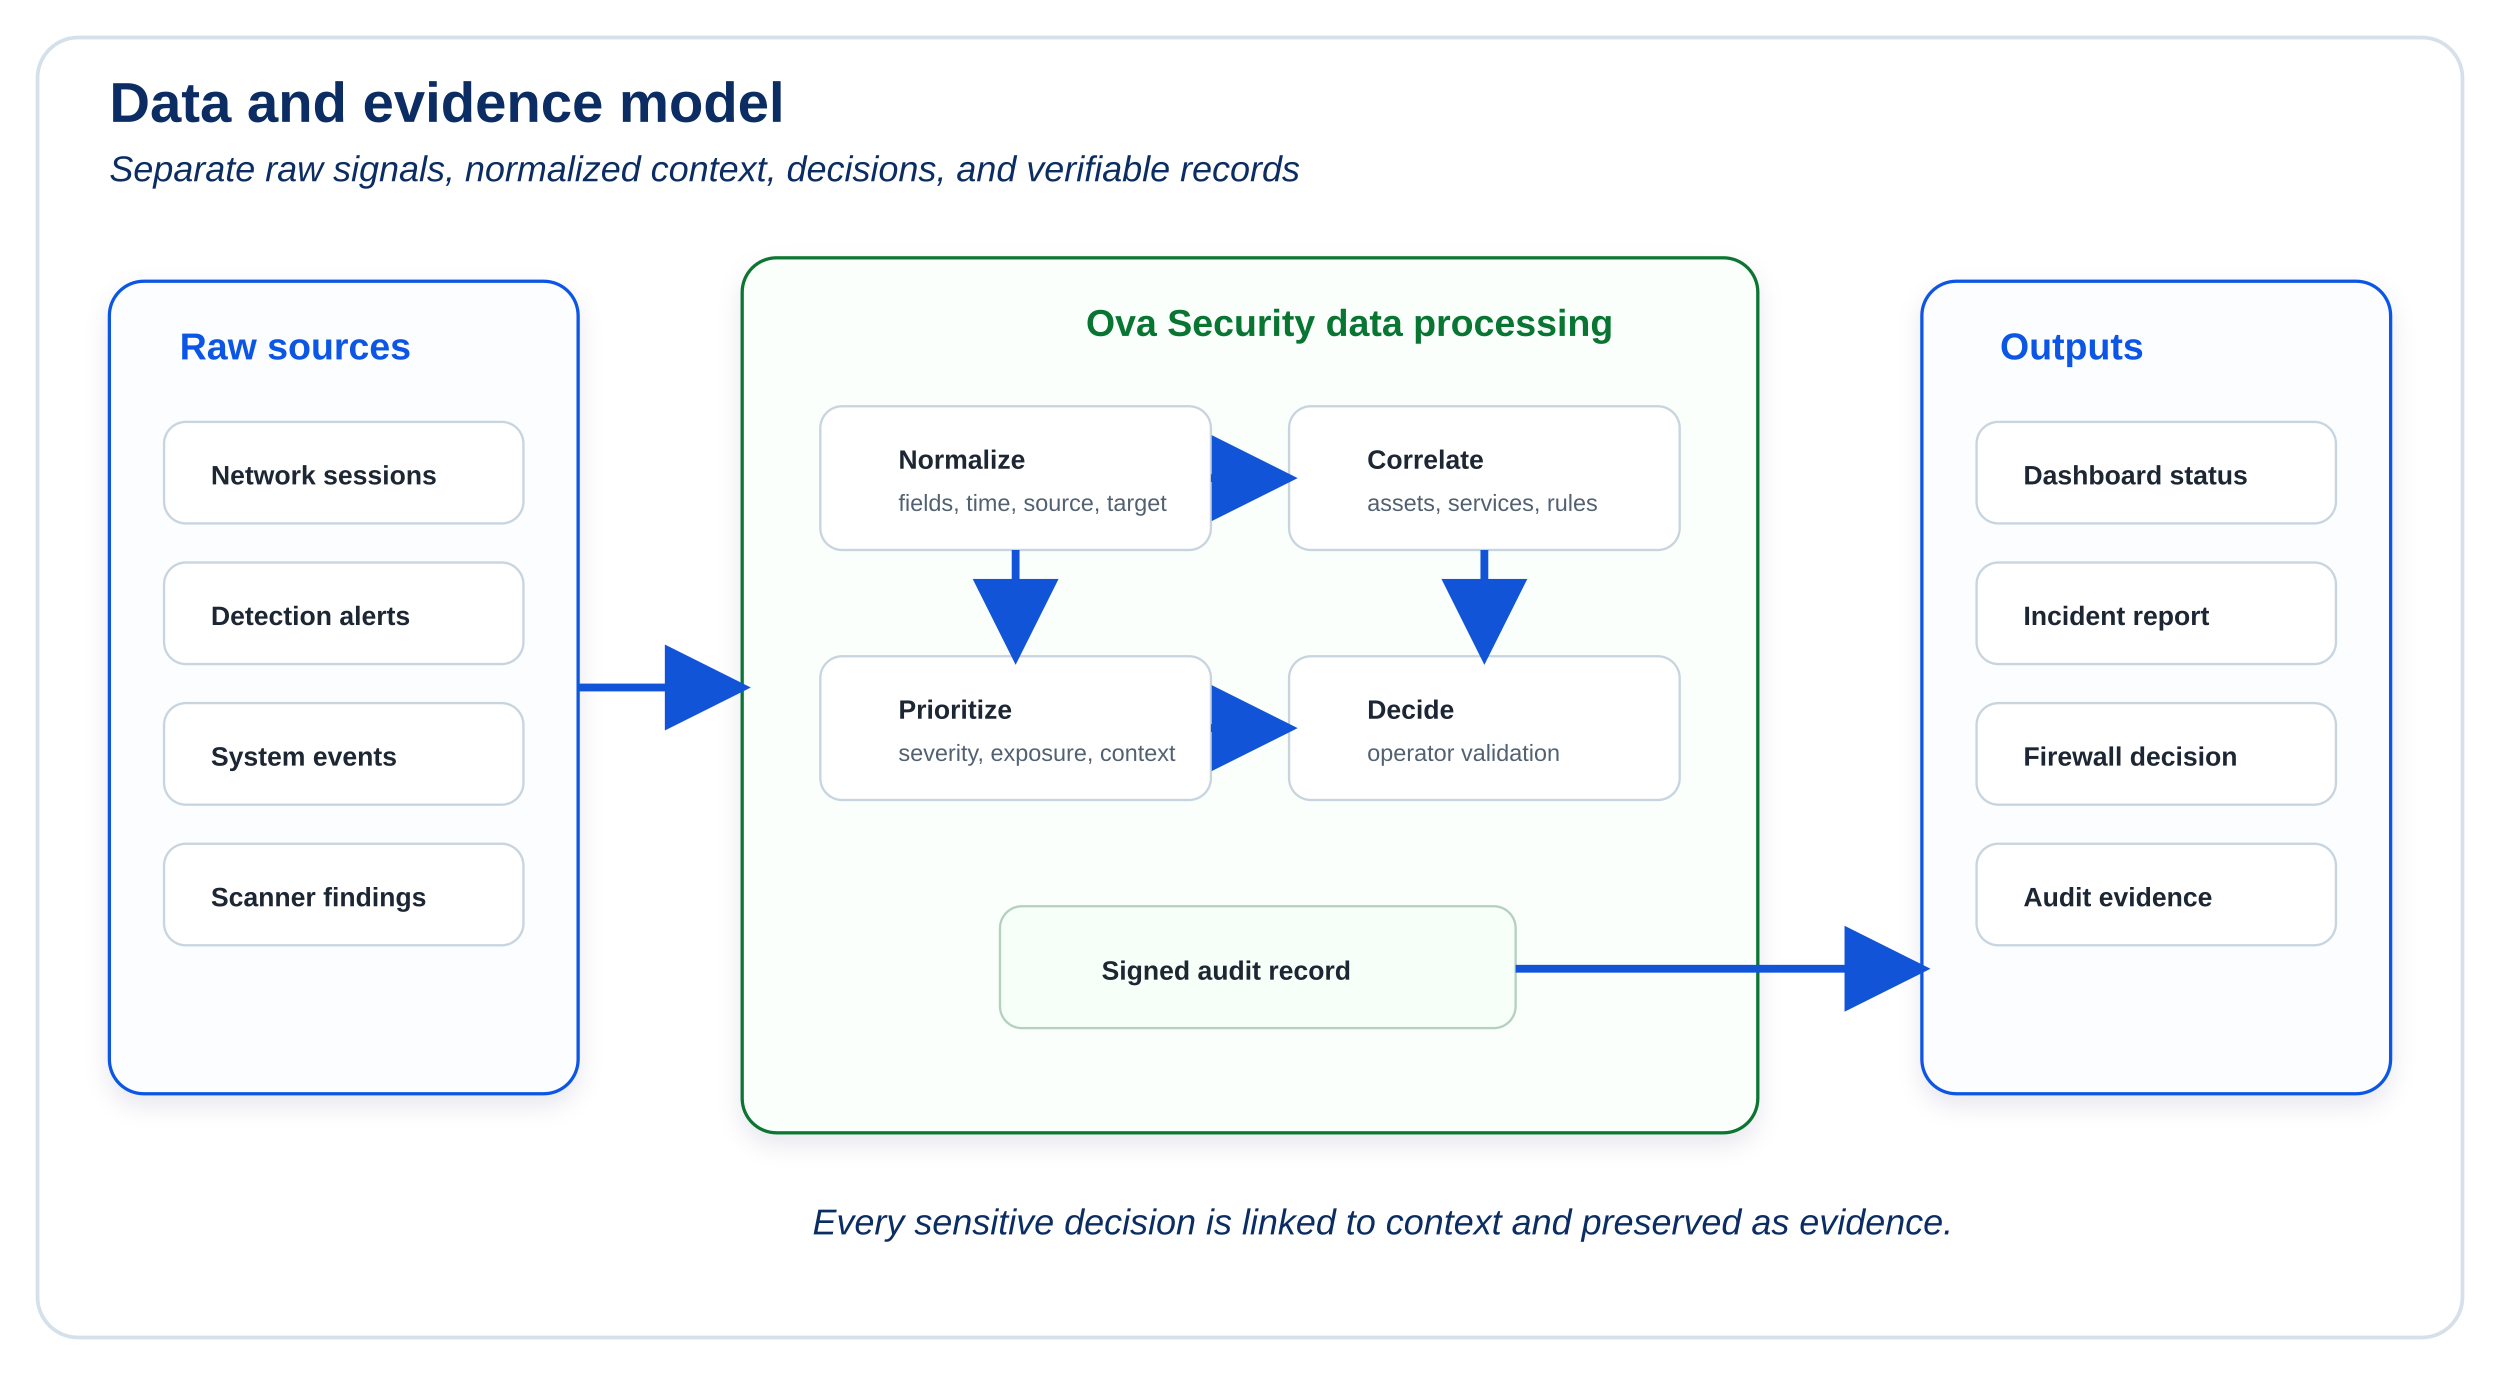
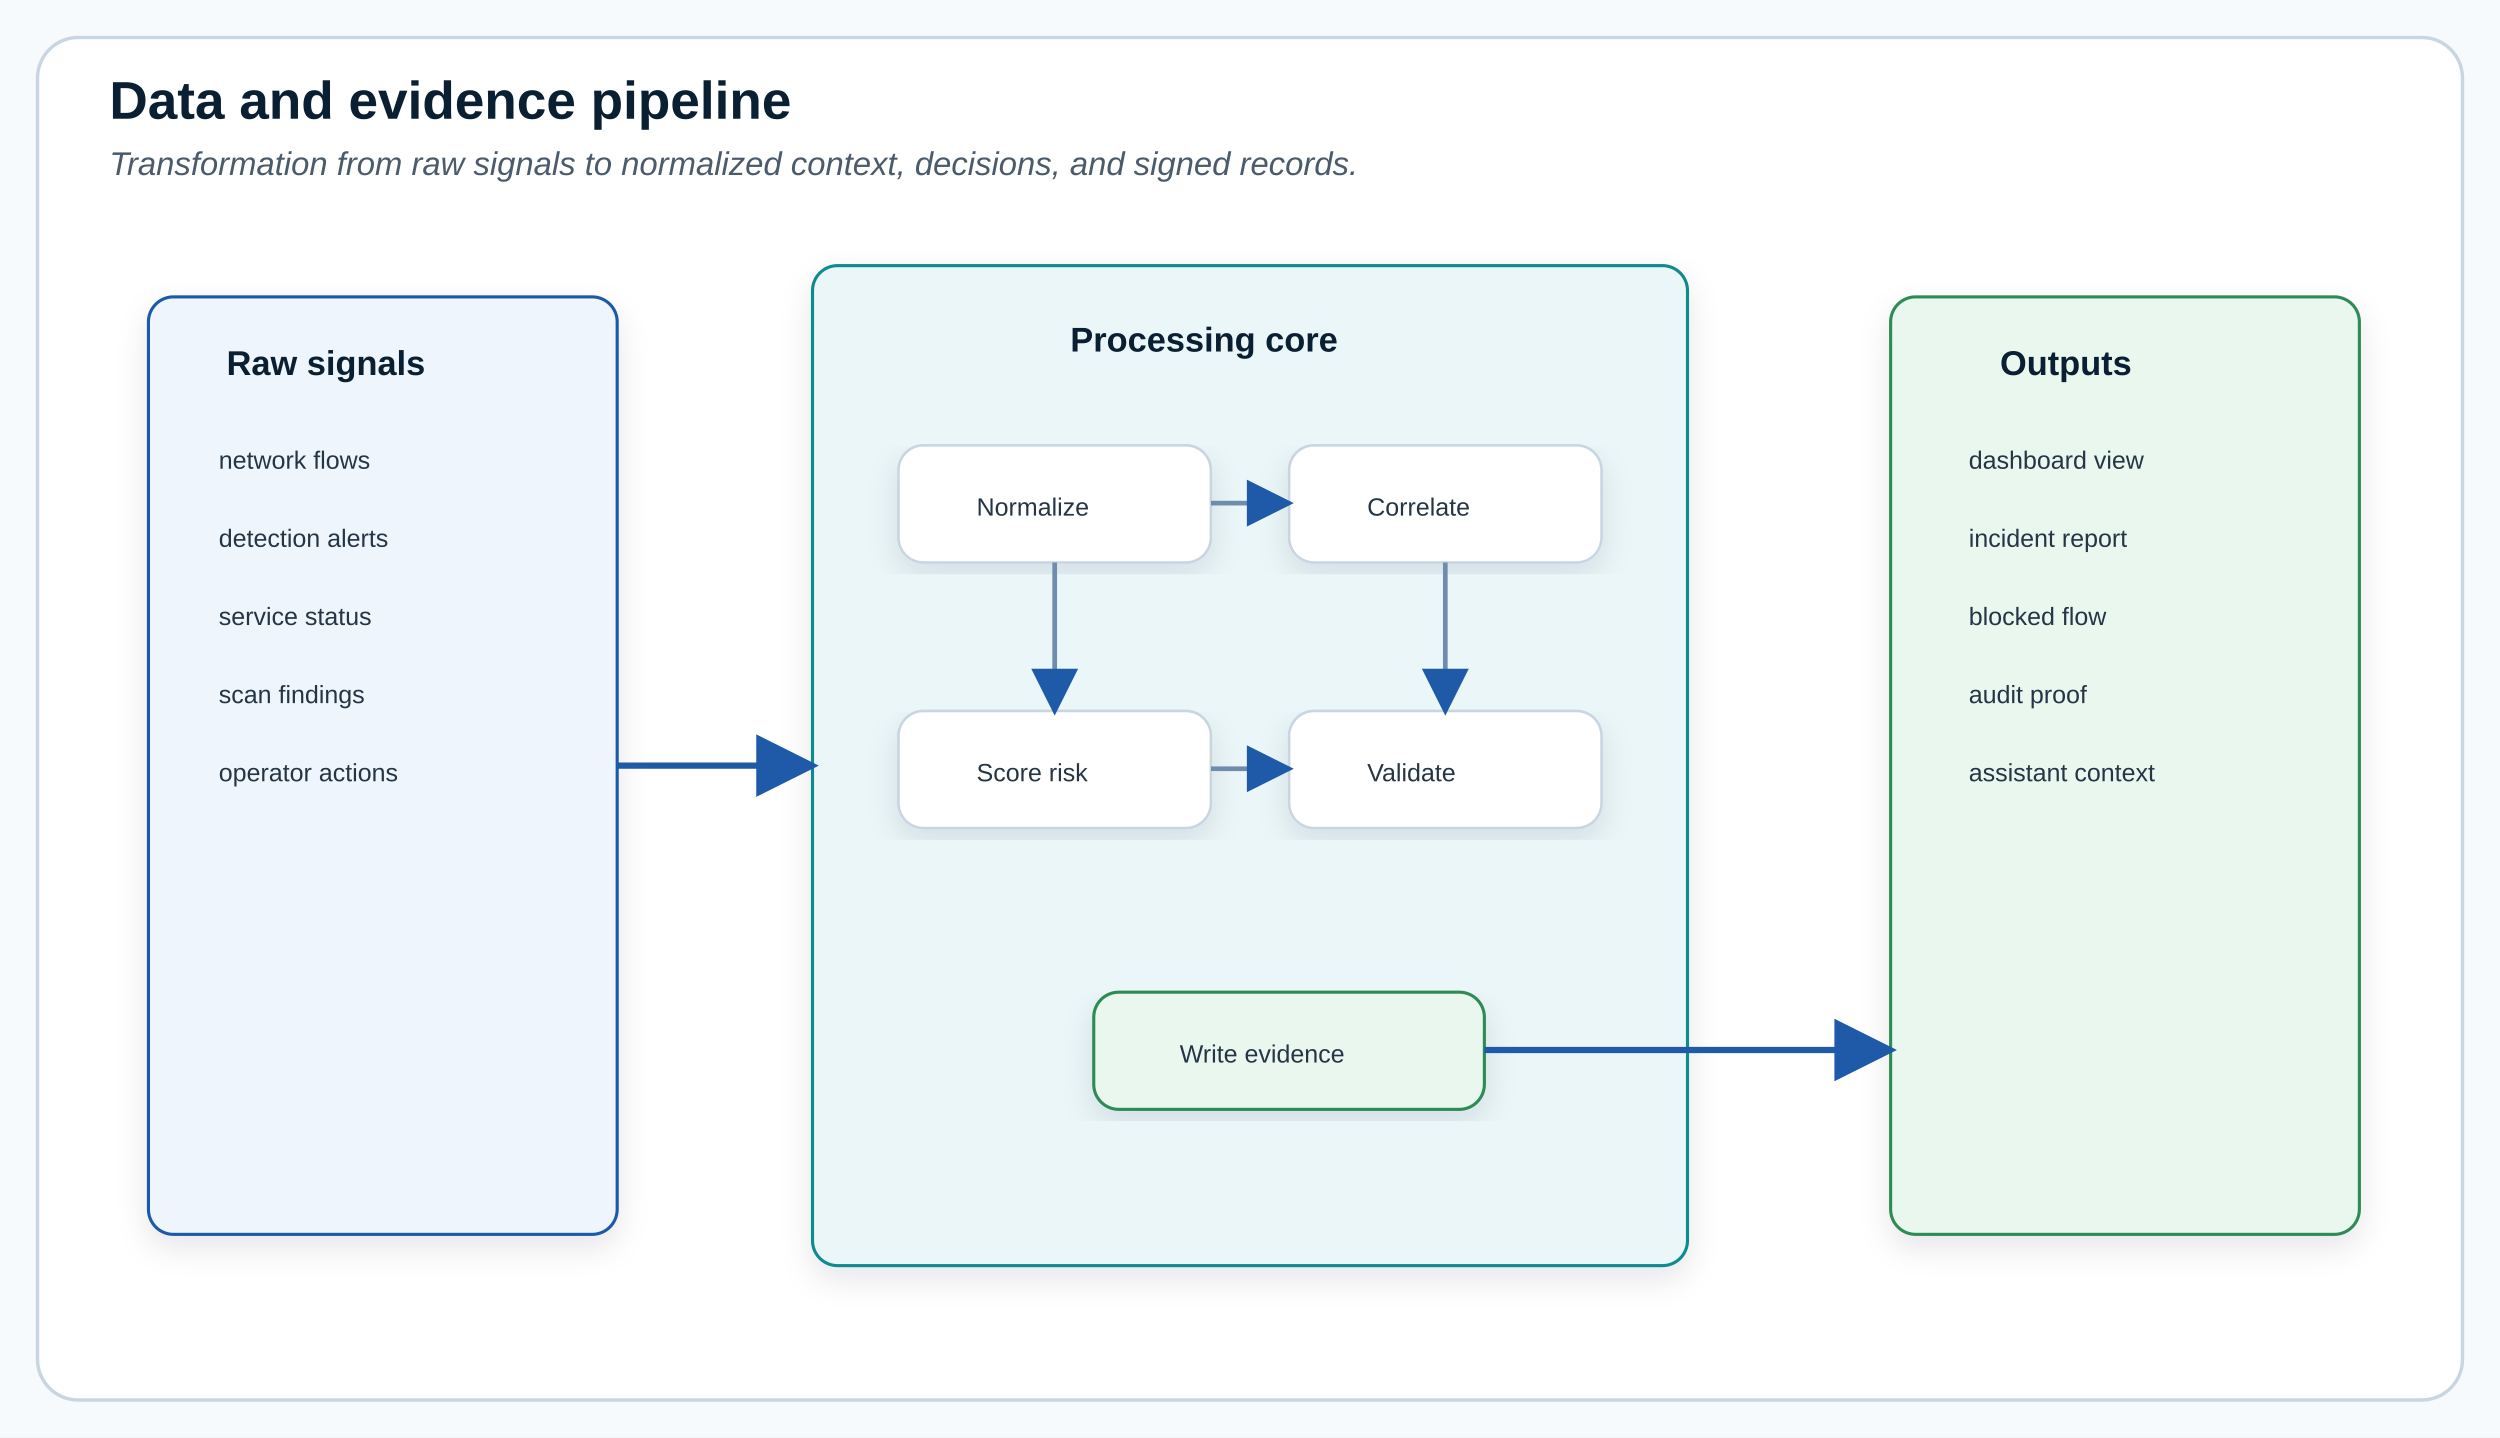
- <svg xmlns="http://www.w3.org/2000/svg" width="1600" height="880" viewBox="0 0 1600 880" role="img" aria-labelledby="title desc">
+ <svg xmlns="http://www.w3.org/2000/svg" width="1600" height="920" viewBox="0 0 1600 920" role="img" aria-labelledby="title desc">
  <defs>
-     <marker id="a" viewBox="0 0 10 10" refX="9" refY="5" markerWidth="11" markerHeight="11" orient="auto">
-       <path d="M0 0 10 5 0 10z" fill="#1254d8" />
+     <marker id="arrow" viewBox="0 0 10 10" refX="9" refY="5" markerWidth="10" markerHeight="10" orient="auto">
+       <path d="M0 0 10 5 0 10z" fill="#1E5AA8" />
    </marker>
-     <filter id="s">
-       <feDropShadow dx="0" dy="7" stdDeviation="8" flood-color="#0a2a52" flood-opacity=".09" />
+     <filter id="shadow" x="-10%" y="-10%" width="120%" height="120%">
+       <feDropShadow dx="0" dy="8" stdDeviation="10" flood-color="#0B1F33" flood-opacity=".10" />
    </filter>
-     <style>.bg{fill:#fff}.frame{fill:none;stroke:#d6e0ea;stroke-width:2.4;rx:26}.title{font:800 36px Arial;fill:#0b2d63}.sub{font:italic 23px Arial;fill:#0b2d63}.panel{fill:#fbfdff;stroke:#0b56e5;stroke-width:2.1;rx:22;filter:url(#s)}.panelG{fill:#fbfffc;stroke:#087532;stroke-width:2.1;rx:22;filter:url(#s)}.box{fill:#fff;stroke:#c8d5df;stroke-width:1.5;rx:14}.boxG{fill:#f7fff9;stroke:#b4d1be;stroke-width:1.5;rx:14}.hB{font:800 24px Arial;fill:#0b56e5}.hG{font:800 24px Arial;fill:#087532}.txt{font:600 17px Arial;fill:#1d2633}.small{font:500 15px Arial;fill:#526171}.arrow{stroke:#1254d8;stroke-width:5;fill:none;marker-end:url(#a)}</style>
+     <style>.bg{fill:#F7FAFC}.frame{fill:#FFFFFF;stroke:#C9D6E2;stroke-width:2.2;rx:26}.box{fill:#FFFFFF;stroke:#C9D6E2;stroke-width:1.7;rx:16;filter:url(#shadow)}.boxBlue{fill:#EEF5FC;stroke:#1E5AA8;stroke-width:2;rx:16;filter:url(#shadow)}.boxTeal{fill:#EAF6F8;stroke:#0F8B8D;stroke-width:2;rx:16;filter:url(#shadow)}.boxGreen{fill:#EAF7EF;stroke:#2E8B57;stroke-width:2;rx:16;filter:url(#shadow)}.boxViolet{fill:#F1F0FA;stroke:#6C5BA7;stroke-width:2;rx:16;filter:url(#shadow)}.boxAmber{fill:#F7F1E3;stroke:#A07A2B;stroke-width:2;rx:16;filter:url(#shadow)}.title{font:800 34px Arial;fill:#0B1F33}.subtitle{font:italic 21px Arial;fill:#4B5B6B}.section{font:800 22px Arial;fill:#0B1F33}.text{font:500 16px Arial;fill:#253545}.small{font:500 14px Arial;fill:#4B5B6B}.tag{font:800 14px Arial;fill:#1E5AA8;letter-spacing:1.4px}.arrow{stroke:#1E5AA8;stroke-width:4;fill:none;marker-end:url(#arrow)}.arrowSoft{stroke:#6F8CAD;stroke-width:3;fill:none;marker-end:url(#arrow)}.dash{stroke:#6F8CAD;stroke-width:3;stroke-dasharray:8 8;fill:none;marker-end:url(#arrow)}.divider{stroke:#C9D6E2;stroke-width:1.5}.num{font:800 18px Arial;fill:#1E5AA8}</style>
  </defs>
-   <rect class="bg" width="1600" height="880" />
-   <rect x="24" y="24" width="1552" height="832" class="frame" />
-   <text x="70" y="78" class="title">Data and evidence model</text>
-   <text x="70" y="116" class="sub">Separate raw signals, normalized context, decisions, and verifiable records</text>
-   <rect x="70" y="180" width="300" height="520" class="panel" />
-   <text x="115" y="230" class="hB">Raw sources</text>
-   <rect x="105" y="270" width="230" height="65" class="box" />
-   <text x="135" y="310" class="txt">Network sessions</text>
-   <rect x="105" y="360" width="230" height="65" class="box" />
-   <text x="135" y="400" class="txt">Detection alerts</text>
-   <rect x="105" y="450" width="230" height="65" class="box" />
-   <text x="135" y="490" class="txt">System events</text>
-   <rect x="105" y="540" width="230" height="65" class="box" />
-   <text x="135" y="580" class="txt">Scanner findings</text>
-   <rect x="475" y="165" width="650" height="560" class="panelG" />
-   <text x="695" y="215" class="hG">Ova Security data processing</text>
-   <rect x="525" y="260" width="250" height="92" class="box" />
-   <text x="575" y="300" class="txt">Normalize</text>
-   <text x="575" y="327" class="small">fields, time, source, target</text>
-   <rect x="825" y="260" width="250" height="92" class="box" />
-   <text x="875" y="300" class="txt">Correlate</text>
-   <text x="875" y="327" class="small">assets, services, rules</text>
-   <rect x="525" y="420" width="250" height="92" class="box" />
-   <text x="575" y="460" class="txt">Prioritize</text>
-   <text x="575" y="487" class="small">severity, exposure, context</text>
-   <rect x="825" y="420" width="250" height="92" class="box" />
-   <text x="875" y="460" class="txt">Decide</text>
-   <text x="875" y="487" class="small">operator validation</text>
-   <rect x="640" y="580" width="330" height="78" class="boxG" />
-   <text x="705" y="627" class="txt">Signed audit record</text>
-   <rect x="1230" y="180" width="300" height="520" class="panel" />
-   <text x="1280" y="230" class="hB">Outputs</text>
-   <rect x="1265" y="270" width="230" height="65" class="box" />
-   <text x="1295" y="310" class="txt">Dashboard status</text>
-   <rect x="1265" y="360" width="230" height="65" class="box" />
-   <text x="1295" y="400" class="txt">Incident report</text>
-   <rect x="1265" y="450" width="230" height="65" class="box" />
-   <text x="1295" y="490" class="txt">Firewall decision</text>
-   <rect x="1265" y="540" width="230" height="65" class="box" />
-   <text x="1295" y="580" class="txt">Audit evidence</text>
-   <path class="arrow" d="M370 440h105" />
-   <path class="arrow" d="M775 306h50" />
-   <path class="arrow" d="M650 352v68" />
-   <path class="arrow" d="M950 352v68" />
-   <path class="arrow" d="M775 466h50" />
-   <path class="arrow" d="M970 620h260" />
-   <text x="520" y="790" class="sub">Every sensitive decision is linked to context and preserved as evidence.</text>
+   <rect class="bg" width="1600" height="920" />
+   <rect x="24" y="24" width="1552" height="872" class="frame" />
+   <text x="70" y="76" class="title">Data and evidence pipeline</text>
+   <text x="70" y="112" class="subtitle">Transformation from raw signals to normalized context, decisions, and signed records.</text>
+   <rect x="95" y="190" width="300" height="600" class="boxBlue" />
+   <text x="145" y="240" class="section">Raw signals</text>
+   <text x="140" y="300" class="text">network flows</text>
+   <text x="140" y="350" class="text">detection alerts</text>
+   <text x="140" y="400" class="text">service status</text>
+   <text x="140" y="450" class="text">scan findings</text>
+   <text x="140" y="500" class="text">operator actions</text>
+   <rect x="520" y="170" width="560" height="640" class="boxTeal" />
+   <text x="685" y="225" class="section">Processing core</text>
+   <rect x="575" y="285" width="200" height="75" class="box" />
+   <text x="625" y="330" class="text">Normalize</text>
+   <rect x="825" y="285" width="200" height="75" class="box" />
+   <text x="875" y="330" class="text">Correlate</text>
+   <rect x="575" y="455" width="200" height="75" class="box" />
+   <text x="625" y="500" class="text">Score risk</text>
+   <rect x="825" y="455" width="200" height="75" class="box" />
+   <text x="875" y="500" class="text">Validate</text>
+   <rect x="700" y="635" width="250" height="75" class="boxGreen" />
+   <text x="755" y="680" class="text">Write evidence</text>
+   <rect x="1210" y="190" width="300" height="600" class="boxGreen" />
+   <text x="1280" y="240" class="section">Outputs</text>
+   <text x="1260" y="300" class="text">dashboard view</text>
+   <text x="1260" y="350" class="text">incident report</text>
+   <text x="1260" y="400" class="text">blocked flow</text>
+   <text x="1260" y="450" class="text">audit proof</text>
+   <text x="1260" y="500" class="text">assistant context</text>
+   <path d="M395 490h125" class="arrow" />
+   <path d="M775 322h50" class="arrowSoft" />
+   <path d="M675 360v95" class="arrowSoft" />
+   <path d="M925 360v95" class="arrowSoft" />
+   <path d="M775 492h50" class="arrowSoft" />
+   <path d="M950 672h260" class="arrow" />
</svg>
